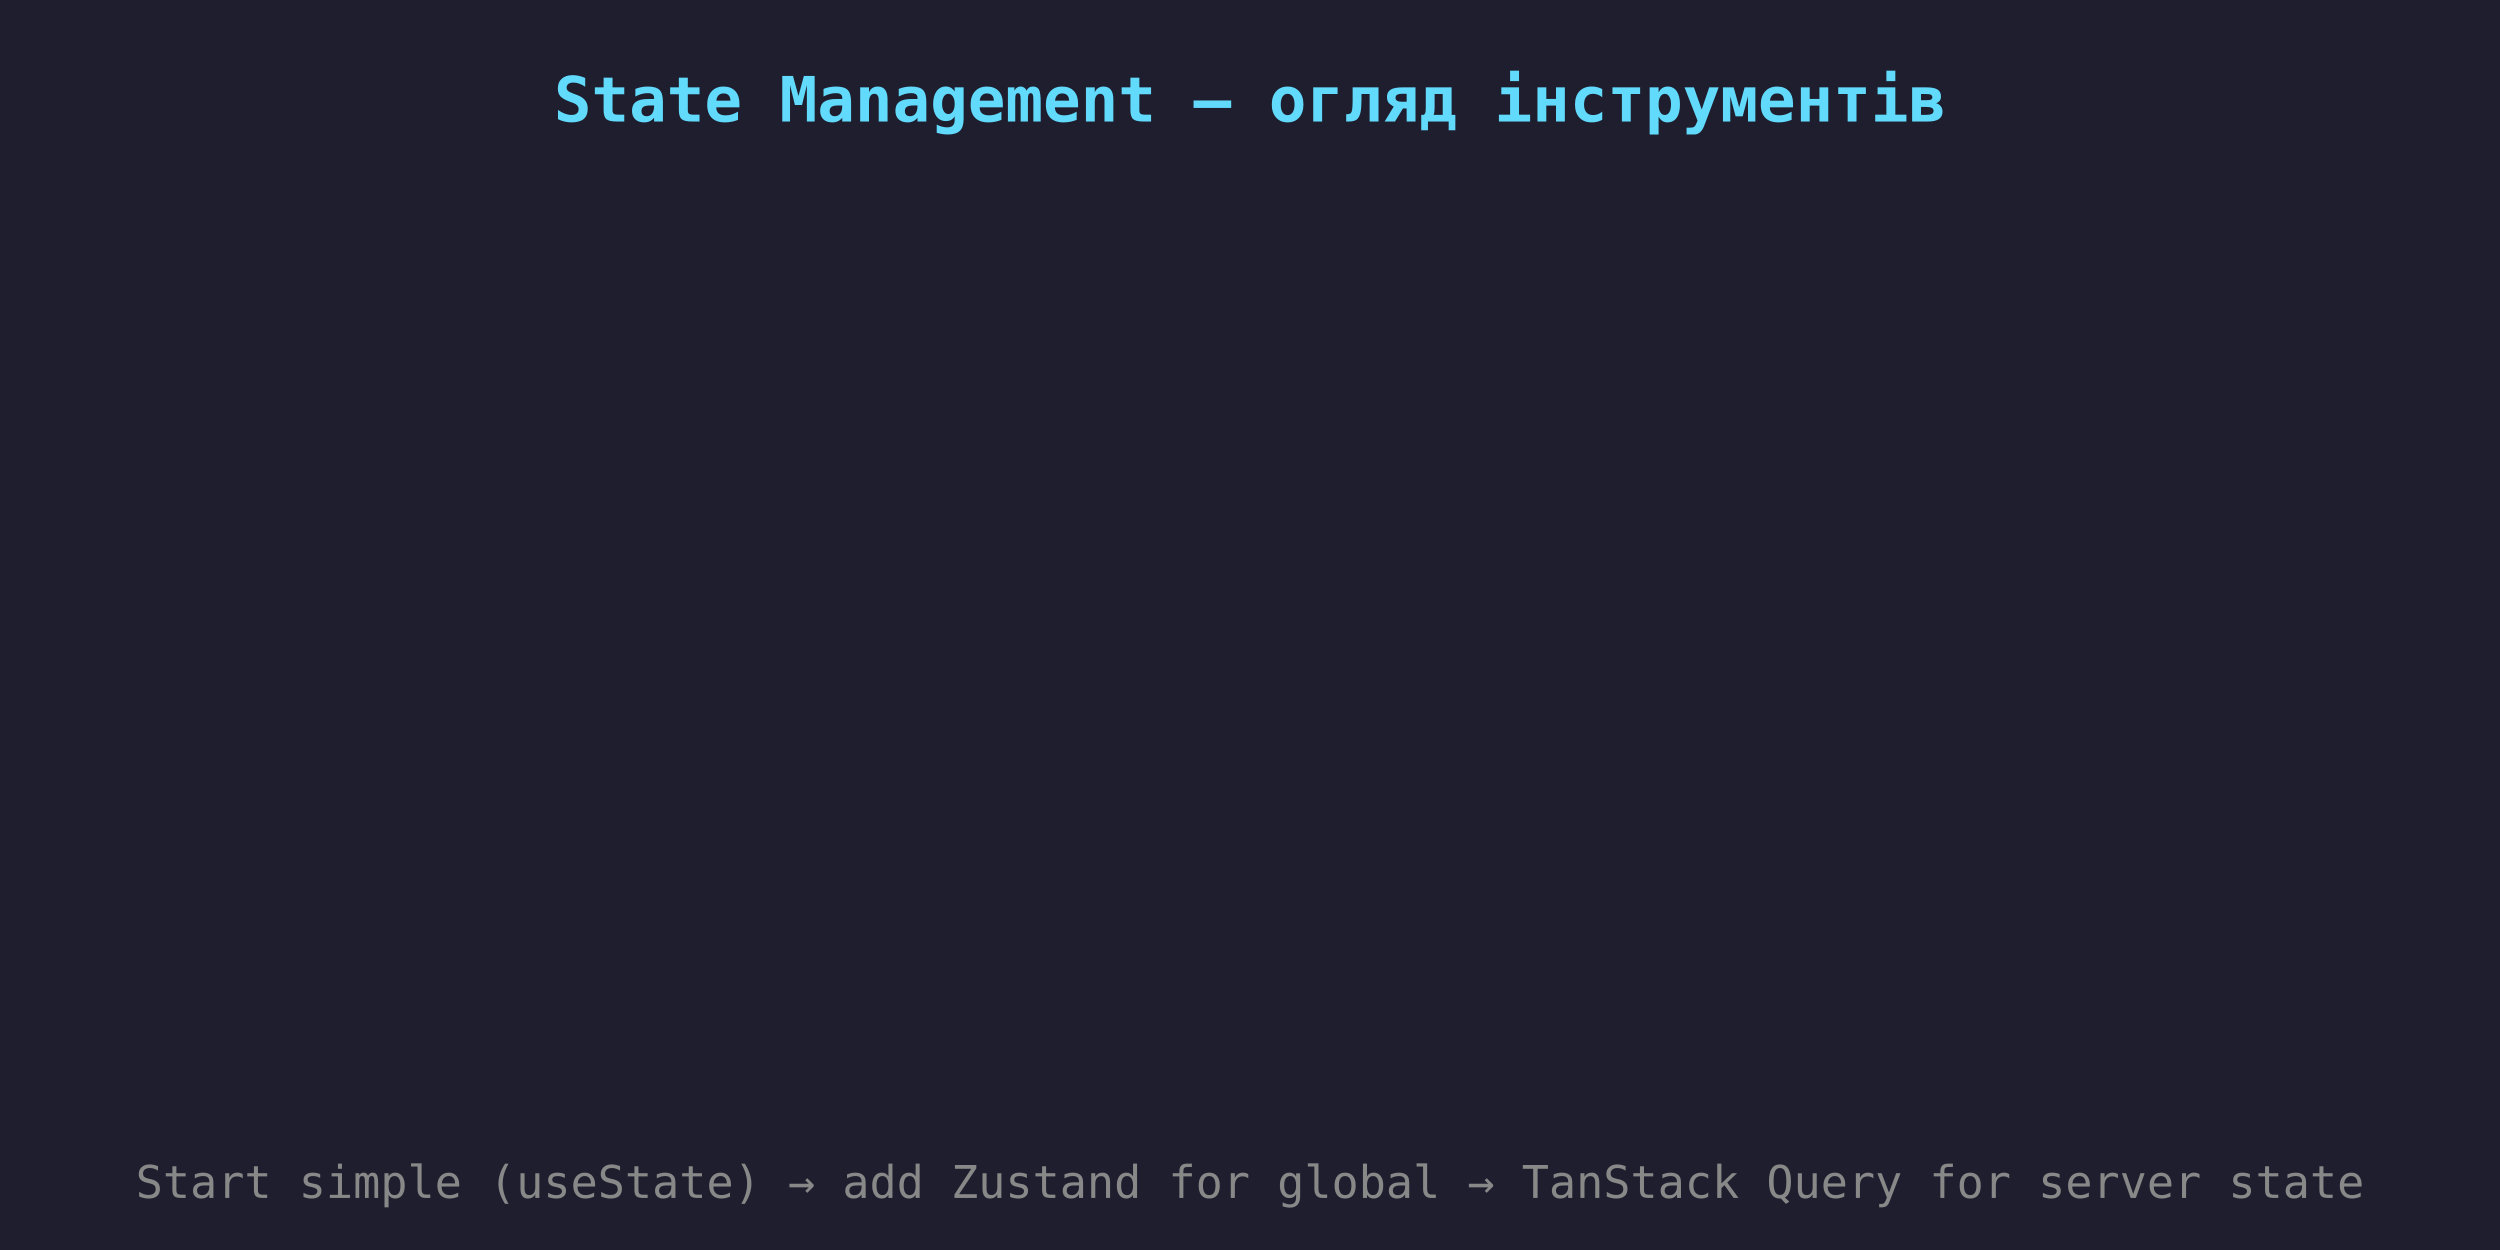
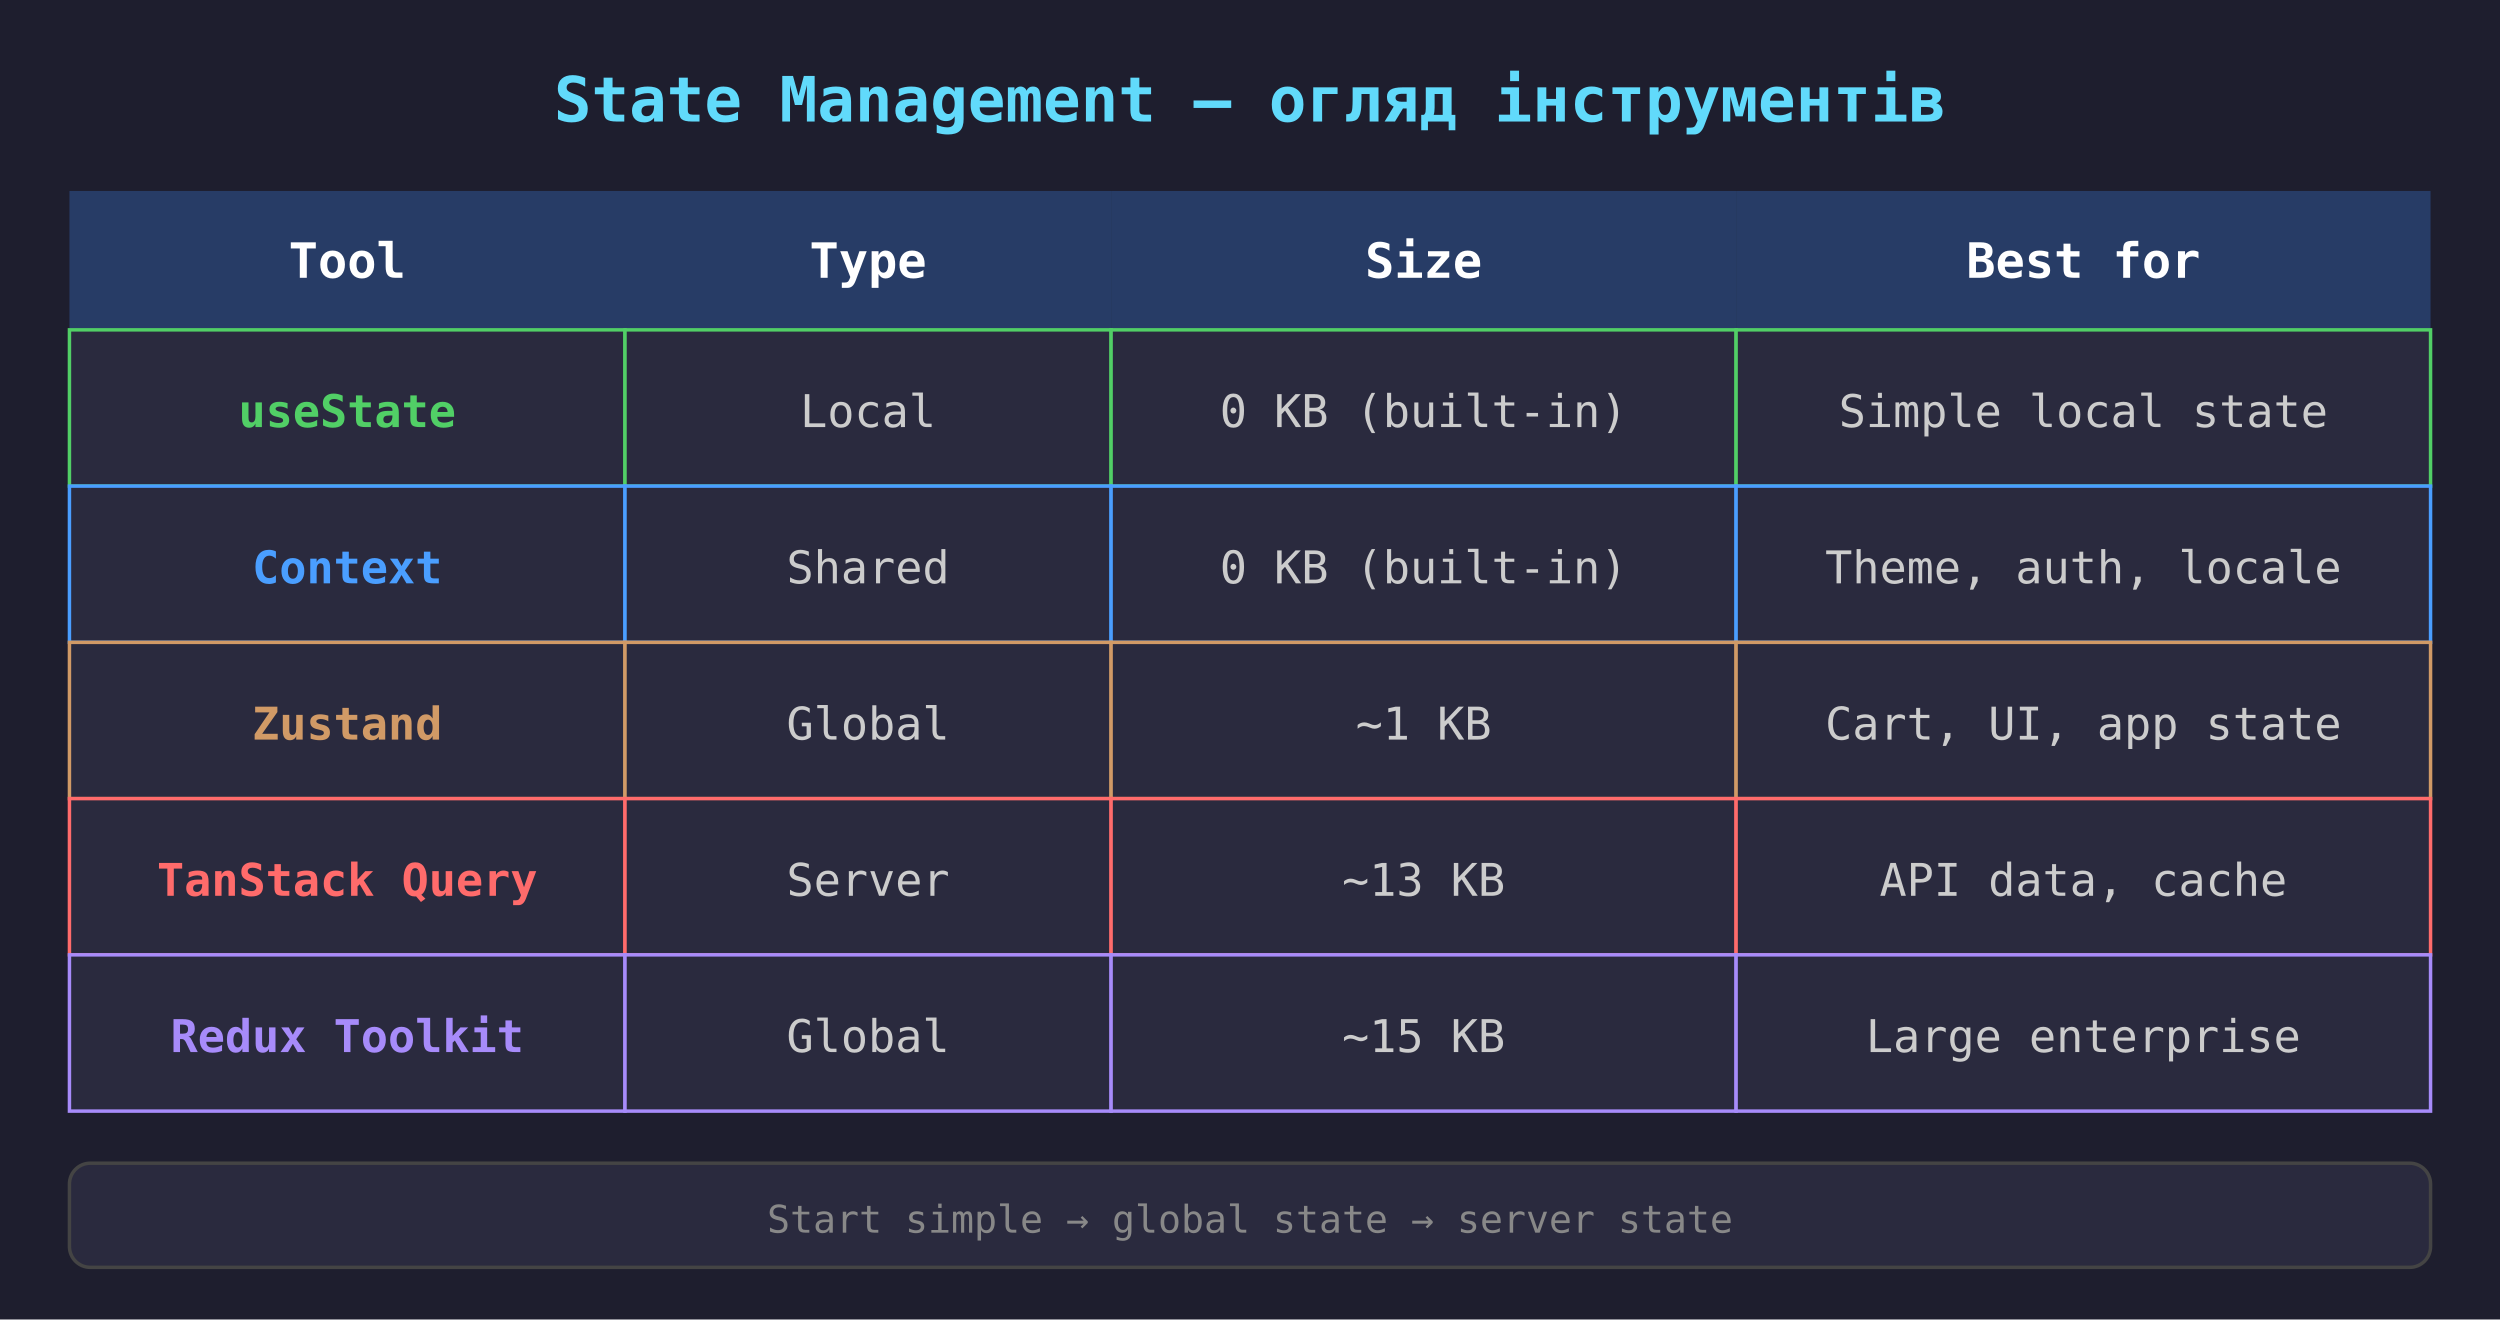
- <svg xmlns="http://www.w3.org/2000/svg" viewBox="0 0 720 360" width="720" height="360">
-   <rect width="720" height="360" fill="#1e1e2e" />
-   <text x="360" y="35" text-anchor="middle" fill="#61DAFB" font-family="monospace" font-size="18" font-weight="bold">State Management — огляд інструментів</text>
-   <table font-family="monospace" font-size="13">
-     <rect x="20" y="55" width="160" height="40" fill="#273c66" />
-     <text x="100" y="80" text-anchor="middle" fill="#fff" font-size="14" font-weight="bold">Tool</text>
-     <rect x="180" y="55" width="140" height="40" fill="#273c66" />
-     <text x="250" y="80" text-anchor="middle" fill="#fff" font-size="14" font-weight="bold">Type</text>
-     <rect x="320" y="55" width="180" height="40" fill="#273c66" />
-     <text x="410" y="80" text-anchor="middle" fill="#fff" font-size="14" font-weight="bold">Size</text>
-     <rect x="500" y="55" width="200" height="40" fill="#273c66" />
-     <text x="600" y="80" text-anchor="middle" fill="#fff" font-size="14" font-weight="bold">Best for</text>
-     <rect x="20" y="95" width="160" height="45" fill="#2a2a3e" stroke="#51cf66" />
-     <text x="100" y="123" text-anchor="middle" fill="#51cf66" font-weight="bold">useState</text>
-     <rect x="180" y="95" width="140" height="45" fill="#2a2a3e" stroke="#51cf66" />
-     <text x="250" y="123" text-anchor="middle" fill="#ccc">Local</text>
-     <rect x="320" y="95" width="180" height="45" fill="#2a2a3e" stroke="#51cf66" />
-     <text x="410" y="123" text-anchor="middle" fill="#ccc">0 KB (built-in)</text>
-     <rect x="500" y="95" width="200" height="45" fill="#2a2a3e" stroke="#51cf66" />
-     <text x="600" y="123" text-anchor="middle" fill="#ccc">Simple local state</text>
-     <rect x="20" y="140" width="160" height="45" fill="#2a2a3e" stroke="#4a9eff" />
-     <text x="100" y="168" text-anchor="middle" fill="#4a9eff" font-weight="bold">Context</text>
-     <rect x="180" y="140" width="140" height="45" fill="#2a2a3e" stroke="#4a9eff" />
-     <text x="250" y="168" text-anchor="middle" fill="#ccc">Shared</text>
-     <rect x="320" y="140" width="180" height="45" fill="#2a2a3e" stroke="#4a9eff" />
-     <text x="410" y="168" text-anchor="middle" fill="#ccc">0 KB (built-in)</text>
-     <rect x="500" y="140" width="200" height="45" fill="#2a2a3e" stroke="#4a9eff" />
-     <text x="600" y="168" text-anchor="middle" fill="#ccc">Theme, auth, locale</text>
-     <rect x="20" y="185" width="160" height="45" fill="#2a2a3e" stroke="#d19a66" />
-     <text x="100" y="213" text-anchor="middle" fill="#d19a66" font-weight="bold">Zustand</text>
-     <rect x="180" y="185" width="140" height="45" fill="#2a2a3e" stroke="#d19a66" />
-     <text x="250" y="213" text-anchor="middle" fill="#ccc">Global</text>
-     <rect x="320" y="185" width="180" height="45" fill="#2a2a3e" stroke="#d19a66" />
-     <text x="410" y="213" text-anchor="middle" fill="#ccc">~1 KB</text>
-     <rect x="500" y="185" width="200" height="45" fill="#2a2a3e" stroke="#d19a66" />
-     <text x="600" y="213" text-anchor="middle" fill="#ccc">Cart, UI, app state</text>
-     <rect x="20" y="230" width="160" height="45" fill="#2a2a3e" stroke="#ff6b6b" />
-     <text x="100" y="258" text-anchor="middle" fill="#ff6b6b" font-weight="bold">TanStack Query</text>
-     <rect x="180" y="230" width="140" height="45" fill="#2a2a3e" stroke="#ff6b6b" />
-     <text x="250" y="258" text-anchor="middle" fill="#ccc">Server</text>
-     <rect x="320" y="230" width="180" height="45" fill="#2a2a3e" stroke="#ff6b6b" />
-     <text x="410" y="258" text-anchor="middle" fill="#ccc">~13 KB</text>
-     <rect x="500" y="230" width="200" height="45" fill="#2a2a3e" stroke="#ff6b6b" />
-     <text x="600" y="258" text-anchor="middle" fill="#ccc">API data, cache</text>
-     <rect x="20" y="275" width="160" height="45" fill="#2a2a3e" stroke="#a78bfa" />
-     <text x="100" y="303" text-anchor="middle" fill="#a78bfa" font-weight="bold">Redux Toolkit</text>
-     <rect x="180" y="275" width="140" height="45" fill="#2a2a3e" stroke="#a78bfa" />
-     <text x="250" y="303" text-anchor="middle" fill="#ccc">Global</text>
-     <rect x="320" y="275" width="180" height="45" fill="#2a2a3e" stroke="#a78bfa" />
-     <text x="410" y="303" text-anchor="middle" fill="#ccc">~15 KB</text>
-     <rect x="500" y="275" width="200" height="45" fill="#2a2a3e" stroke="#a78bfa" />
-     <text x="600" y="303" text-anchor="middle" fill="#ccc">Large enterprise</text>
-   </table>
-   <text x="360" y="345" text-anchor="middle" fill="#888" font-family="monospace" font-size="13">Start simple (useState) → add Zustand for global → TanStack Query for server state</text>
+ <svg xmlns="http://www.w3.org/2000/svg" viewBox="0 0 720 380" width="720" height="380">
+   <rect width="720" height="380" fill="#1e1e2e" />
+   <text x="360" y="35" text-anchor="middle" fill="#61DAFB" font-family="monospace" font-size="18" font-weight="bold">
+         State Management — огляд інструментів
+     </text>
+   <rect x="20" y="55" width="160" height="40" fill="#273c66" />
+   <rect x="180" y="55" width="140" height="40" fill="#273c66" />
+   <rect x="320" y="55" width="180" height="40" fill="#273c66" />
+   <rect x="500" y="55" width="200" height="40" fill="#273c66" />
+   <text x="100" y="80" text-anchor="middle" fill="#fff" font-family="monospace" font-size="14" font-weight="bold">
+         Tool
+     </text>
+   <text x="250" y="80" text-anchor="middle" fill="#fff" font-family="monospace" font-size="14" font-weight="bold">
+         Type
+     </text>
+   <text x="410" y="80" text-anchor="middle" fill="#fff" font-family="monospace" font-size="14" font-weight="bold">
+         Size
+     </text>
+   <text x="600" y="80" text-anchor="middle" fill="#fff" font-family="monospace" font-size="14" font-weight="bold">
+         Best for
+     </text>
+   <rect x="20" y="95" width="160" height="45" fill="#2a2a3e" stroke="#51cf66" />
+   <rect x="180" y="95" width="140" height="45" fill="#2a2a3e" stroke="#51cf66" />
+   <rect x="320" y="95" width="180" height="45" fill="#2a2a3e" stroke="#51cf66" />
+   <rect x="500" y="95" width="200" height="45" fill="#2a2a3e" stroke="#51cf66" />
+   <text x="100" y="123" text-anchor="middle" fill="#51cf66" font-family="monospace" font-size="13" font-weight="bold">
+         useState
+     </text>
+   <text x="250" y="123" text-anchor="middle" fill="#ccc" font-family="monospace" font-size="13">
+         Local
+     </text>
+   <text x="410" y="123" text-anchor="middle" fill="#ccc" font-family="monospace" font-size="13">
+         0 KB (built-in)
+     </text>
+   <text x="600" y="123" text-anchor="middle" fill="#ccc" font-family="monospace" font-size="13">
+         Simple local state
+     </text>
+   <rect x="20" y="140" width="160" height="45" fill="#2a2a3e" stroke="#4a9eff" />
+   <rect x="180" y="140" width="140" height="45" fill="#2a2a3e" stroke="#4a9eff" />
+   <rect x="320" y="140" width="180" height="45" fill="#2a2a3e" stroke="#4a9eff" />
+   <rect x="500" y="140" width="200" height="45" fill="#2a2a3e" stroke="#4a9eff" />
+   <text x="100" y="168" text-anchor="middle" fill="#4a9eff" font-family="monospace" font-size="13" font-weight="bold">
+         Context
+     </text>
+   <text x="250" y="168" text-anchor="middle" fill="#ccc" font-family="monospace" font-size="13">
+         Shared
+     </text>
+   <text x="410" y="168" text-anchor="middle" fill="#ccc" font-family="monospace" font-size="13">
+         0 KB (built-in)
+     </text>
+   <text x="600" y="168" text-anchor="middle" fill="#ccc" font-family="monospace" font-size="13">
+         Theme, auth, locale
+     </text>
+   <rect x="20" y="185" width="160" height="45" fill="#2a2a3e" stroke="#d19a66" />
+   <rect x="180" y="185" width="140" height="45" fill="#2a2a3e" stroke="#d19a66" />
+   <rect x="320" y="185" width="180" height="45" fill="#2a2a3e" stroke="#d19a66" />
+   <rect x="500" y="185" width="200" height="45" fill="#2a2a3e" stroke="#d19a66" />
+   <text x="100" y="213" text-anchor="middle" fill="#d19a66" font-family="monospace" font-size="13" font-weight="bold">
+         Zustand
+     </text>
+   <text x="250" y="213" text-anchor="middle" fill="#ccc" font-family="monospace" font-size="13">
+         Global
+     </text>
+   <text x="410" y="213" text-anchor="middle" fill="#ccc" font-family="monospace" font-size="13">
+         ~1 KB
+     </text>
+   <text x="600" y="213" text-anchor="middle" fill="#ccc" font-family="monospace" font-size="13">
+         Cart, UI, app state
+     </text>
+   <rect x="20" y="230" width="160" height="45" fill="#2a2a3e" stroke="#ff6b6b" />
+   <rect x="180" y="230" width="140" height="45" fill="#2a2a3e" stroke="#ff6b6b" />
+   <rect x="320" y="230" width="180" height="45" fill="#2a2a3e" stroke="#ff6b6b" />
+   <rect x="500" y="230" width="200" height="45" fill="#2a2a3e" stroke="#ff6b6b" />
+   <text x="100" y="258" text-anchor="middle" fill="#ff6b6b" font-family="monospace" font-size="13" font-weight="bold">
+         TanStack Query
+     </text>
+   <text x="250" y="258" text-anchor="middle" fill="#ccc" font-family="monospace" font-size="13">
+         Server
+     </text>
+   <text x="410" y="258" text-anchor="middle" fill="#ccc" font-family="monospace" font-size="13">
+         ~13 KB
+     </text>
+   <text x="600" y="258" text-anchor="middle" fill="#ccc" font-family="monospace" font-size="13">
+         API data, cache
+     </text>
+   <rect x="20" y="275" width="160" height="45" fill="#2a2a3e" stroke="#a78bfa" />
+   <rect x="180" y="275" width="140" height="45" fill="#2a2a3e" stroke="#a78bfa" />
+   <rect x="320" y="275" width="180" height="45" fill="#2a2a3e" stroke="#a78bfa" />
+   <rect x="500" y="275" width="200" height="45" fill="#2a2a3e" stroke="#a78bfa" />
+   <text x="100" y="303" text-anchor="middle" fill="#a78bfa" font-family="monospace" font-size="13" font-weight="bold">
+         Redux Toolkit
+     </text>
+   <text x="250" y="303" text-anchor="middle" fill="#ccc" font-family="monospace" font-size="13">
+         Global
+     </text>
+   <text x="410" y="303" text-anchor="middle" fill="#ccc" font-family="monospace" font-size="13">
+         ~15 KB
+     </text>
+   <text x="600" y="303" text-anchor="middle" fill="#ccc" font-family="monospace" font-size="13">
+         Large enterprise
+     </text>
+   <rect x="20" y="335" width="680" height="30" rx="6" fill="#2a2a3e" stroke="#444" />
+   <text x="360" y="355" text-anchor="middle" fill="#888" font-family="monospace" font-size="11">
+         Start simple → global state → server state
+     </text>
</svg>
